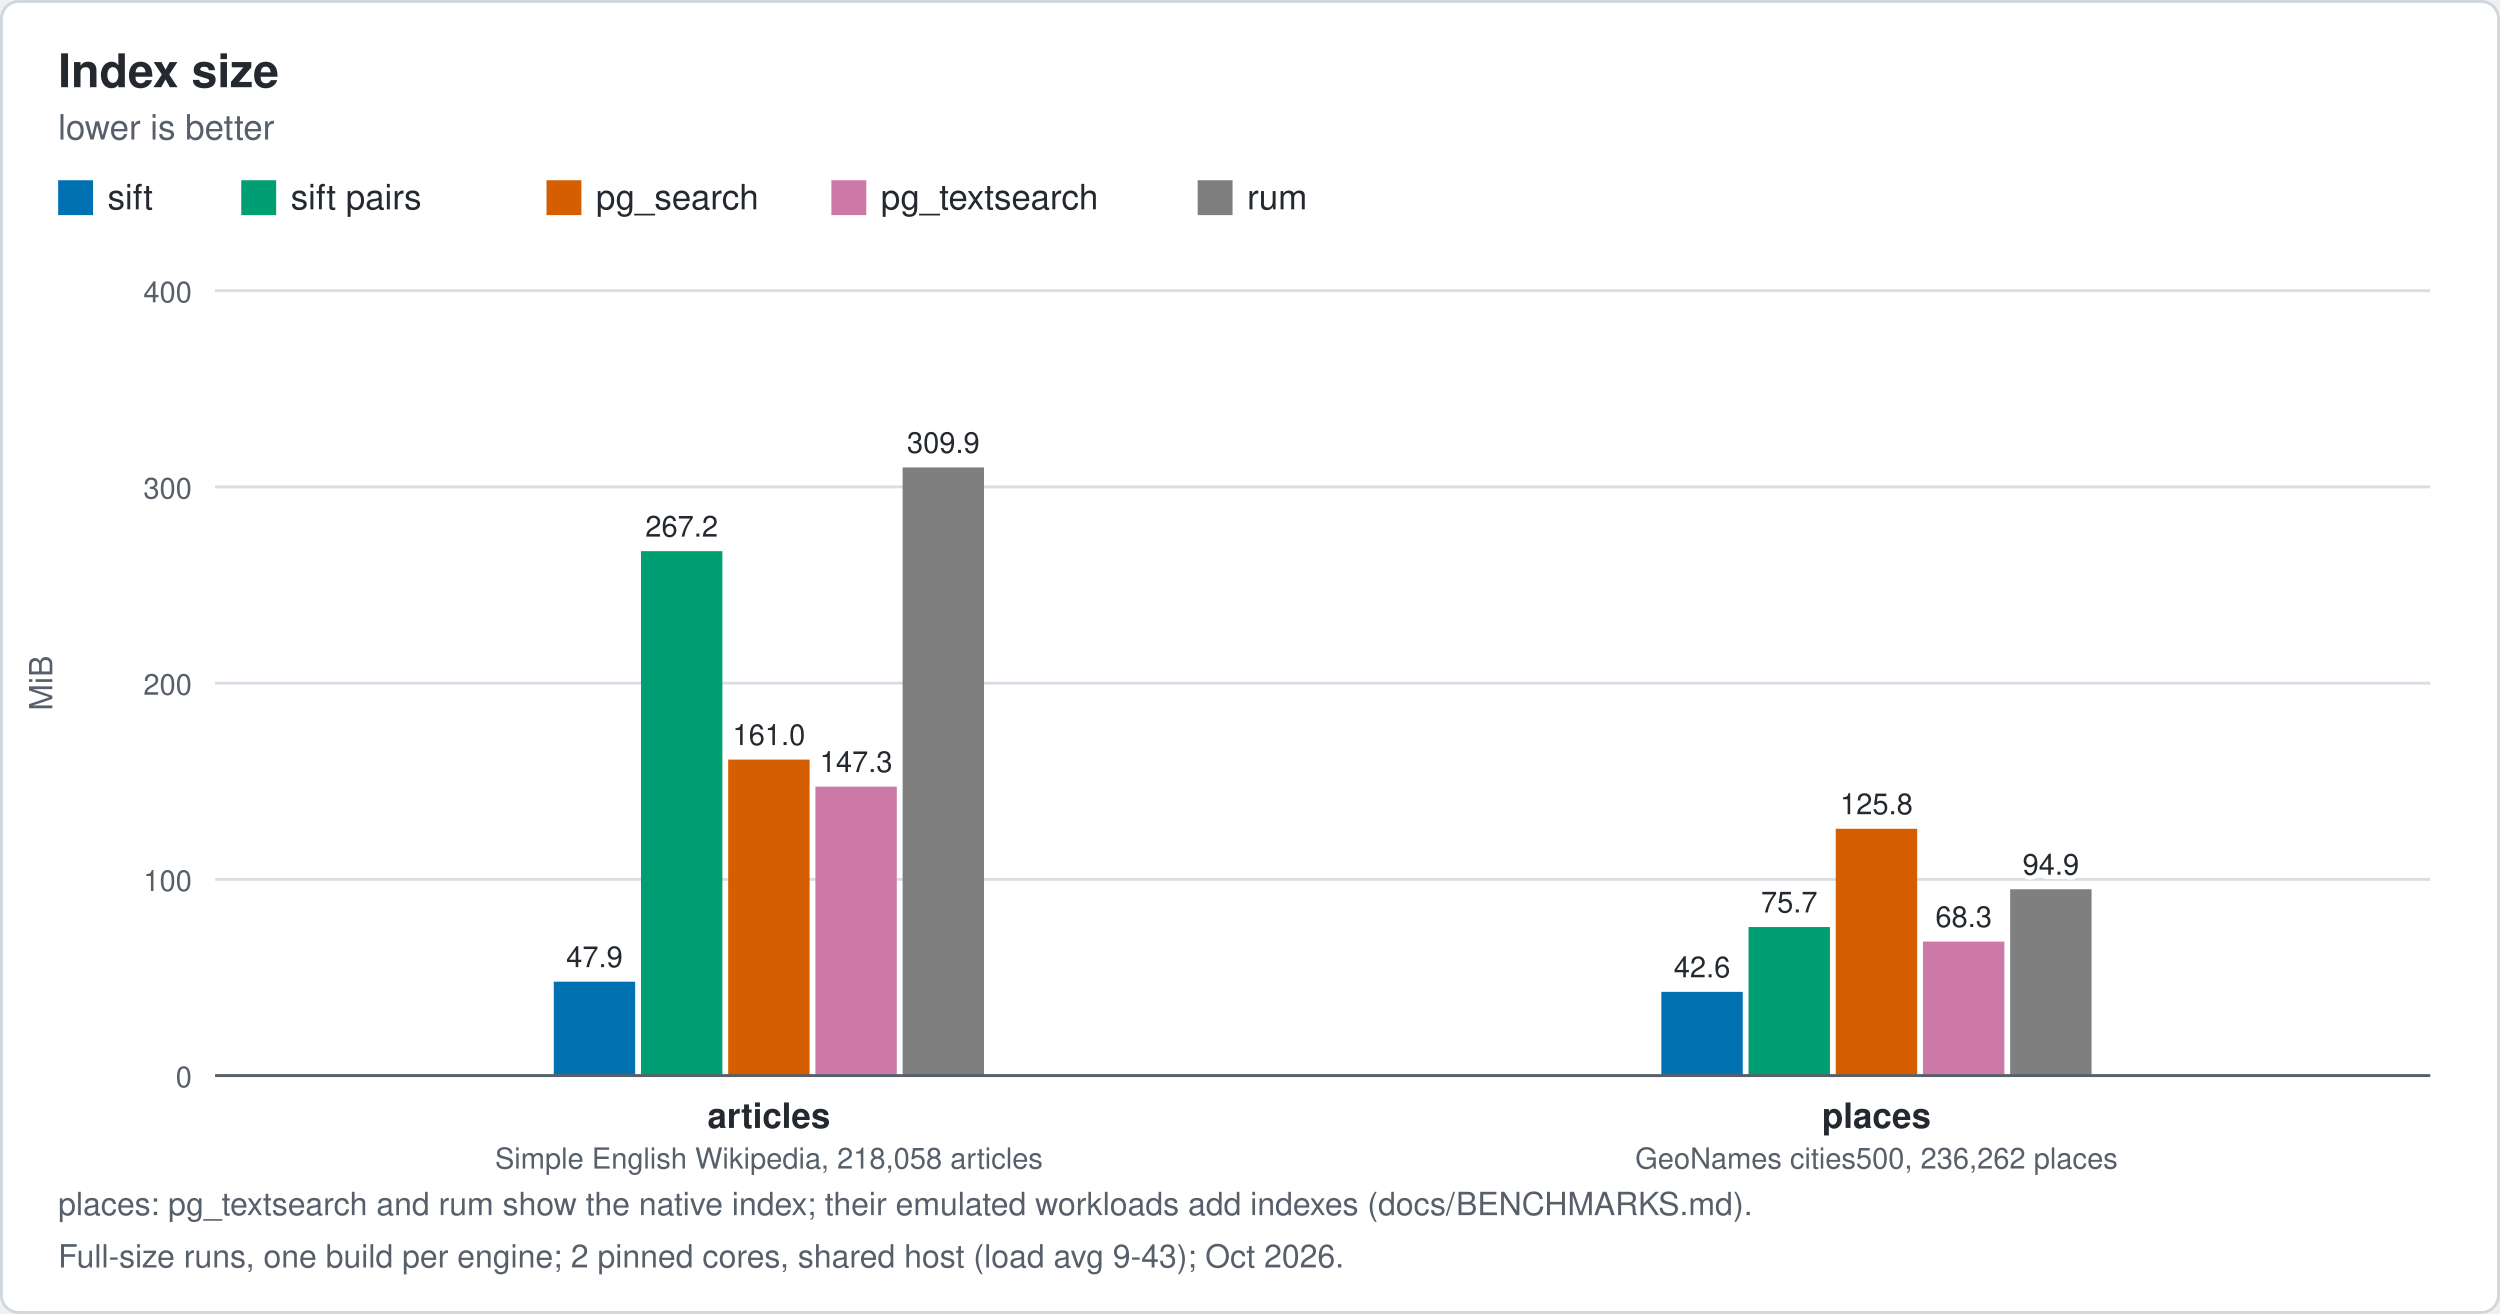
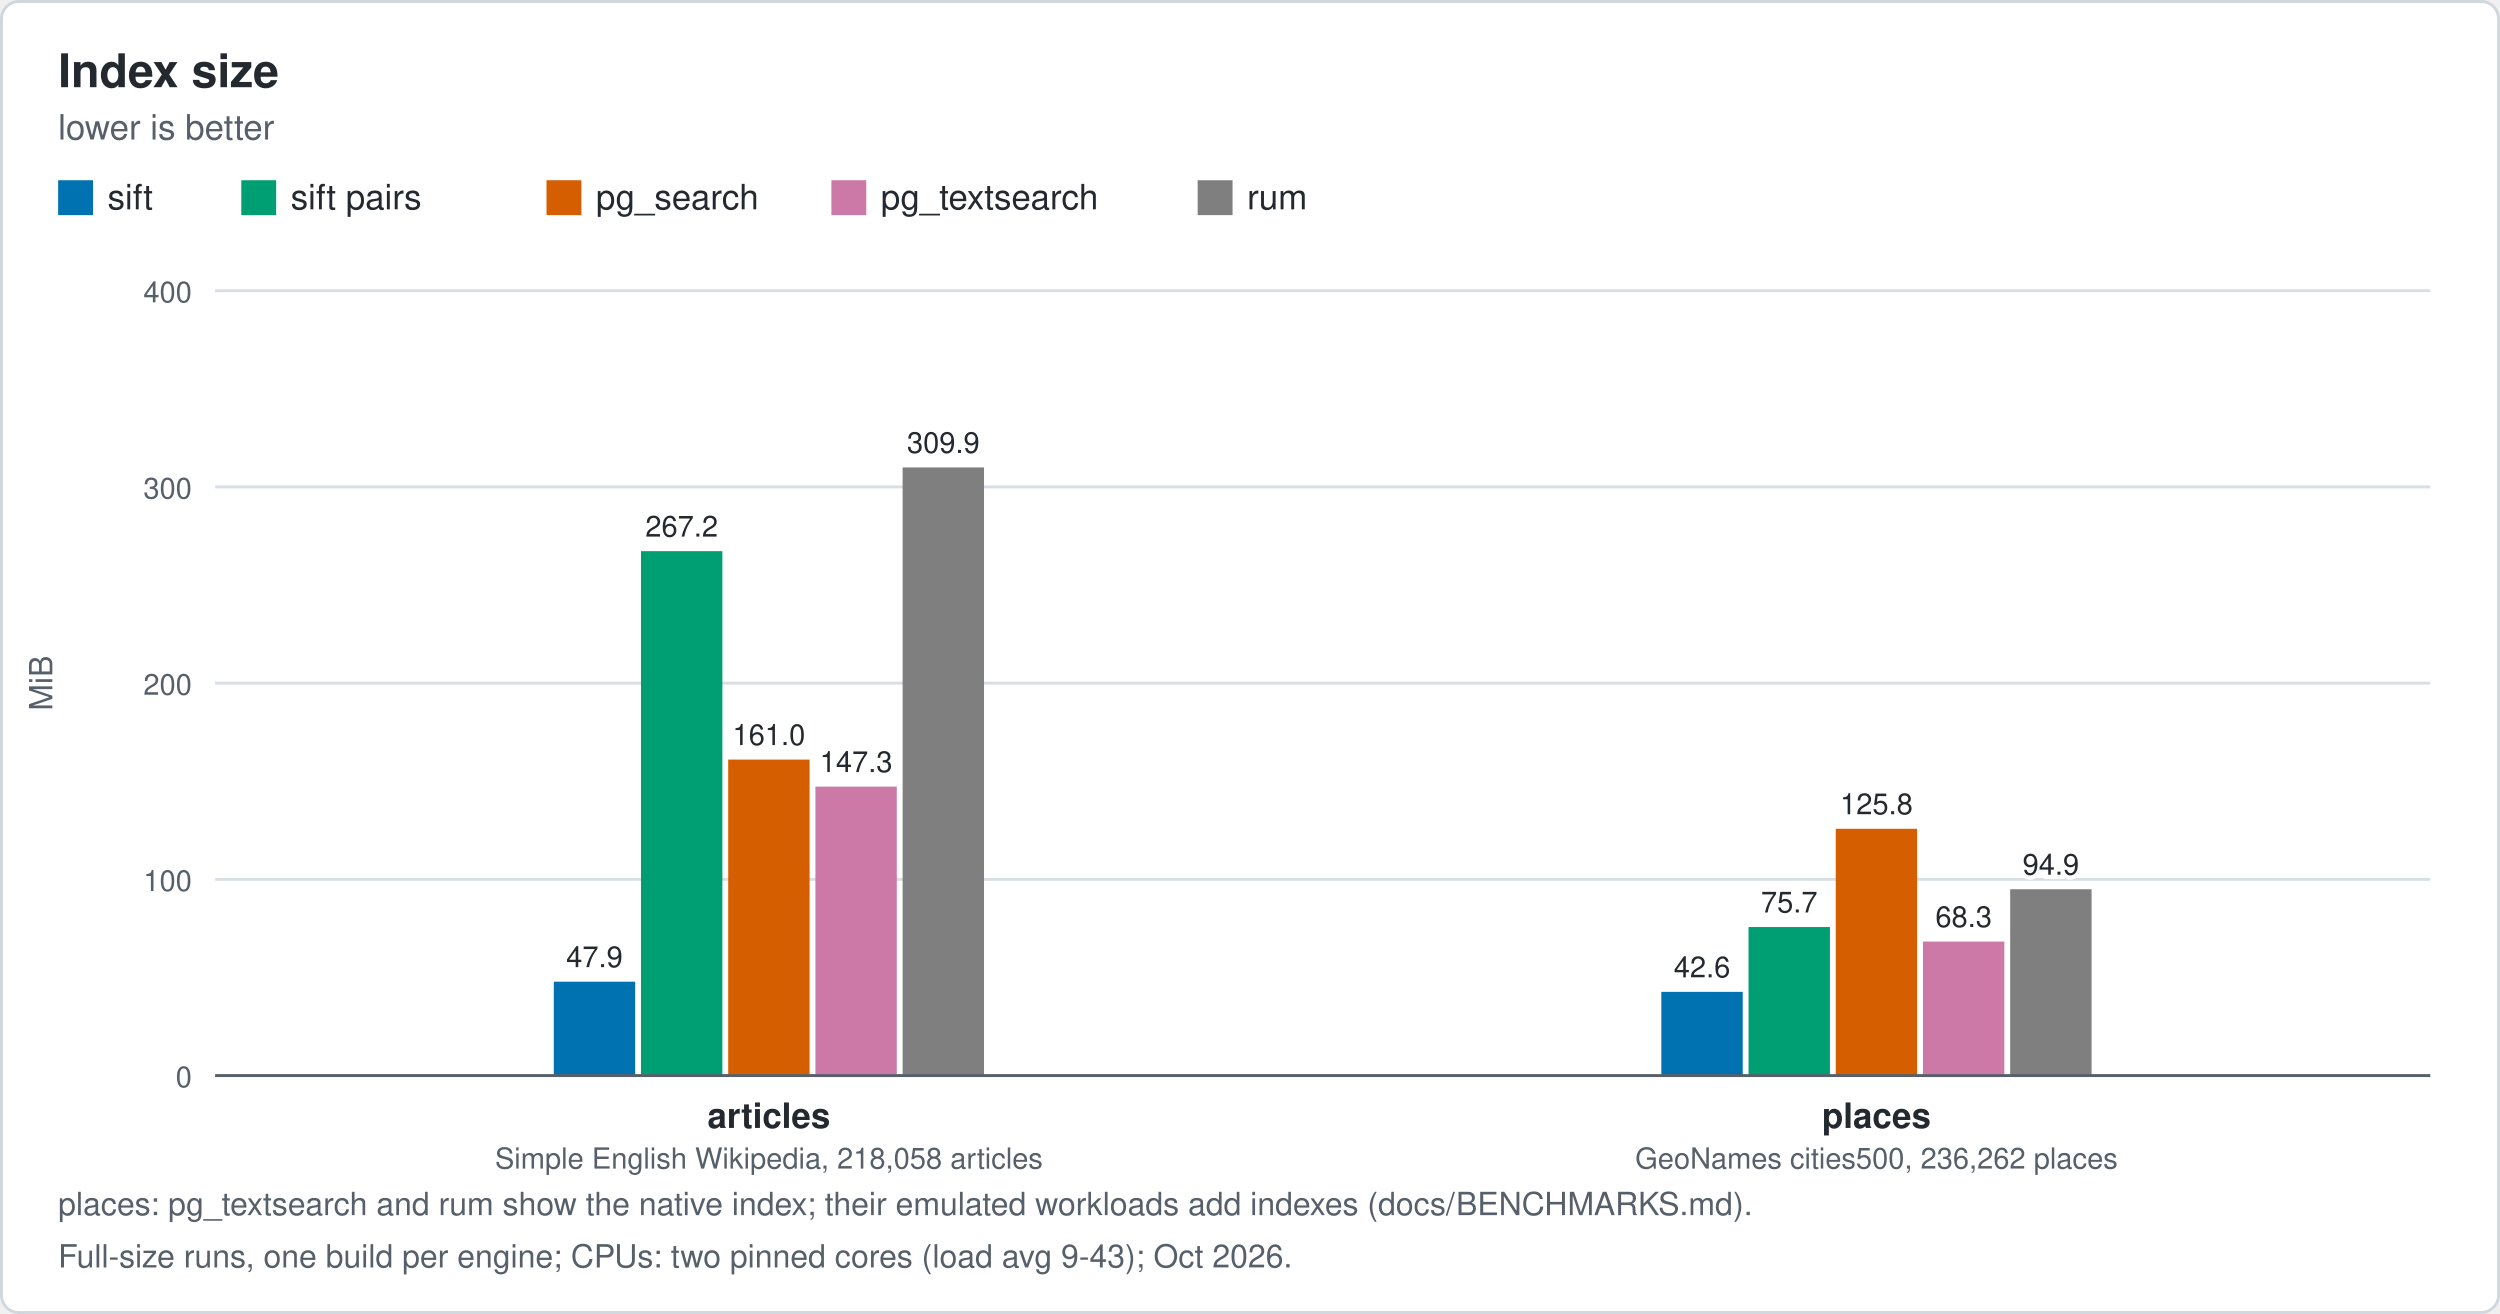
<svg xmlns="http://www.w3.org/2000/svg" width="860" height="452" viewBox="0 0 860 452" role="img" aria-labelledby="t d" font-family="Helvetica, Arial, sans-serif">
  <rect x="0.5" y="0.5" width="859" height="451" rx="6" fill="#ffffff" stroke="#d0d7de" />
  <text x="20" y="30" font-size="16" text-anchor="start" fill="#24292f" font-weight="bold">Index size</text>
  <text x="20" y="48" font-size="12" text-anchor="start" fill="#57606a">lower is better</text>
  <rect x="20" y="62" width="12" height="12" fill="#0072B2" />
  <text x="37" y="72" font-size="12" text-anchor="start" fill="#24292f">sift</text>
  <rect x="83" y="62" width="12" height="12" fill="#009E73" />
  <text x="100" y="72" font-size="12" text-anchor="start" fill="#24292f">sift pairs</text>
  <rect x="188" y="62" width="12" height="12" fill="#D55E00" />
  <text x="205" y="72" font-size="12" text-anchor="start" fill="#24292f">pg_search</text>
  <rect x="286" y="62" width="12" height="12" fill="#CC79A7" />
  <text x="303" y="72" font-size="12" text-anchor="start" fill="#24292f">pg_textsearch</text>
  <rect x="412" y="62" width="12" height="12" fill="#7f7f7f" />
  <text x="429" y="72" font-size="12" text-anchor="start" fill="#24292f">rum</text>
  <line x1="74" y1="370" x2="836" y2="370" stroke="#d8dee4" stroke-width="1" />
  <text x="66" y="374" font-size="10" text-anchor="end" fill="#57606a">0</text>
  <line x1="74" y1="302.5" x2="836" y2="302.5" stroke="#d8dee4" stroke-width="1" />
  <text x="66" y="306.5" font-size="10" text-anchor="end" fill="#57606a">100</text>
  <line x1="74" y1="235" x2="836" y2="235" stroke="#d8dee4" stroke-width="1" />
  <text x="66" y="239" font-size="10" text-anchor="end" fill="#57606a">200</text>
  <line x1="74" y1="167.5" x2="836" y2="167.5" stroke="#d8dee4" stroke-width="1" />
  <text x="66" y="171.5" font-size="10" text-anchor="end" fill="#57606a">300</text>
  <line x1="74" y1="100" x2="836" y2="100" stroke="#d8dee4" stroke-width="1" />
  <text x="66" y="104" font-size="10" text-anchor="end" fill="#57606a">400</text>
  <text transform="translate(18 235) rotate(-90)" font-size="11" text-anchor="middle" fill="#57606a">MiB</text>
  <rect x="190.5" y="337.7" width="28" height="32.3" fill="#0072B2" />
  <text x="204.5" y="332.7" font-size="10" text-anchor="middle" fill="#24292f" stroke="#ffffff" stroke-width="3" paint-order="stroke">47.9</text>
  <rect x="220.5" y="189.6" width="28" height="180.4" fill="#009E73" />
  <text x="234.5" y="184.6" font-size="10" text-anchor="middle" fill="#24292f" stroke="#ffffff" stroke-width="3" paint-order="stroke">267.2</text>
  <rect x="250.5" y="261.3" width="28" height="108.7" fill="#D55E00" />
  <text x="264.5" y="256.3" font-size="10" text-anchor="middle" fill="#24292f" stroke="#ffffff" stroke-width="3" paint-order="stroke">161.0</text>
  <rect x="280.5" y="270.6" width="28" height="99.4" fill="#CC79A7" />
  <text x="294.5" y="265.6" font-size="10" text-anchor="middle" fill="#24292f" stroke="#ffffff" stroke-width="3" paint-order="stroke">147.3</text>
  <rect x="310.5" y="160.8" width="28" height="209.2" fill="#7f7f7f" />
  <text x="324.5" y="155.8" font-size="10" text-anchor="middle" fill="#24292f" stroke="#ffffff" stroke-width="3" paint-order="stroke">309.9</text>
  <text x="264.5" y="388" font-size="12" text-anchor="middle" fill="#24292f" font-weight="bold">articles</text>
  <text x="264.5" y="402" font-size="10" text-anchor="middle" fill="#57606a">Simple English Wikipedia, 218,058 articles</text>
  <rect x="571.5" y="341.2" width="28" height="28.8" fill="#0072B2" />
  <text x="585.5" y="336.2" font-size="10" text-anchor="middle" fill="#24292f" stroke="#ffffff" stroke-width="3" paint-order="stroke">42.6</text>
  <rect x="601.5" y="318.9" width="28" height="51.1" fill="#009E73" />
  <text x="615.5" y="313.9" font-size="10" text-anchor="middle" fill="#24292f" stroke="#ffffff" stroke-width="3" paint-order="stroke">75.7</text>
  <rect x="631.5" y="285.1" width="28" height="84.9" fill="#D55E00" />
  <text x="645.5" y="280.1" font-size="10" text-anchor="middle" fill="#24292f" stroke="#ffffff" stroke-width="3" paint-order="stroke">125.8</text>
  <rect x="661.5" y="323.9" width="28" height="46.1" fill="#CC79A7" />
  <text x="675.5" y="318.9" font-size="10" text-anchor="middle" fill="#24292f" stroke="#ffffff" stroke-width="3" paint-order="stroke">68.3</text>
  <rect x="691.5" y="305.9" width="28" height="64.1" fill="#7f7f7f" />
  <text x="705.5" y="300.9" font-size="10" text-anchor="middle" fill="#24292f" stroke="#ffffff" stroke-width="3" paint-order="stroke">94.9</text>
  <text x="645.5" y="388" font-size="12" text-anchor="middle" fill="#24292f" font-weight="bold">places</text>
  <text x="645.5" y="402" font-size="10" text-anchor="middle" fill="#57606a">GeoNames cities500, 236,262 places</text>
  <line x1="74" y1="370" x2="836" y2="370" stroke="#57606a" stroke-width="1" />
  <text x="20" y="418" font-size="11" text-anchor="start" fill="#57606a">places: pg_textsearch and rum show the native index; their emulated workloads add indexes (docs/BENCHMARKS.md).</text>
-   <text x="20" y="436" font-size="11" text-anchor="start" fill="#57606a">Full-size runs, one build per engine; 2 pinned cores, shared host (load avg 9-43); Oct 2026.</text>
+   <text x="20" y="436" font-size="11" text-anchor="start" fill="#57606a">Full-size runs, one build per engine; CPUs: two pinned cores (load avg 9-43); Oct 2026.</text>
</svg>
